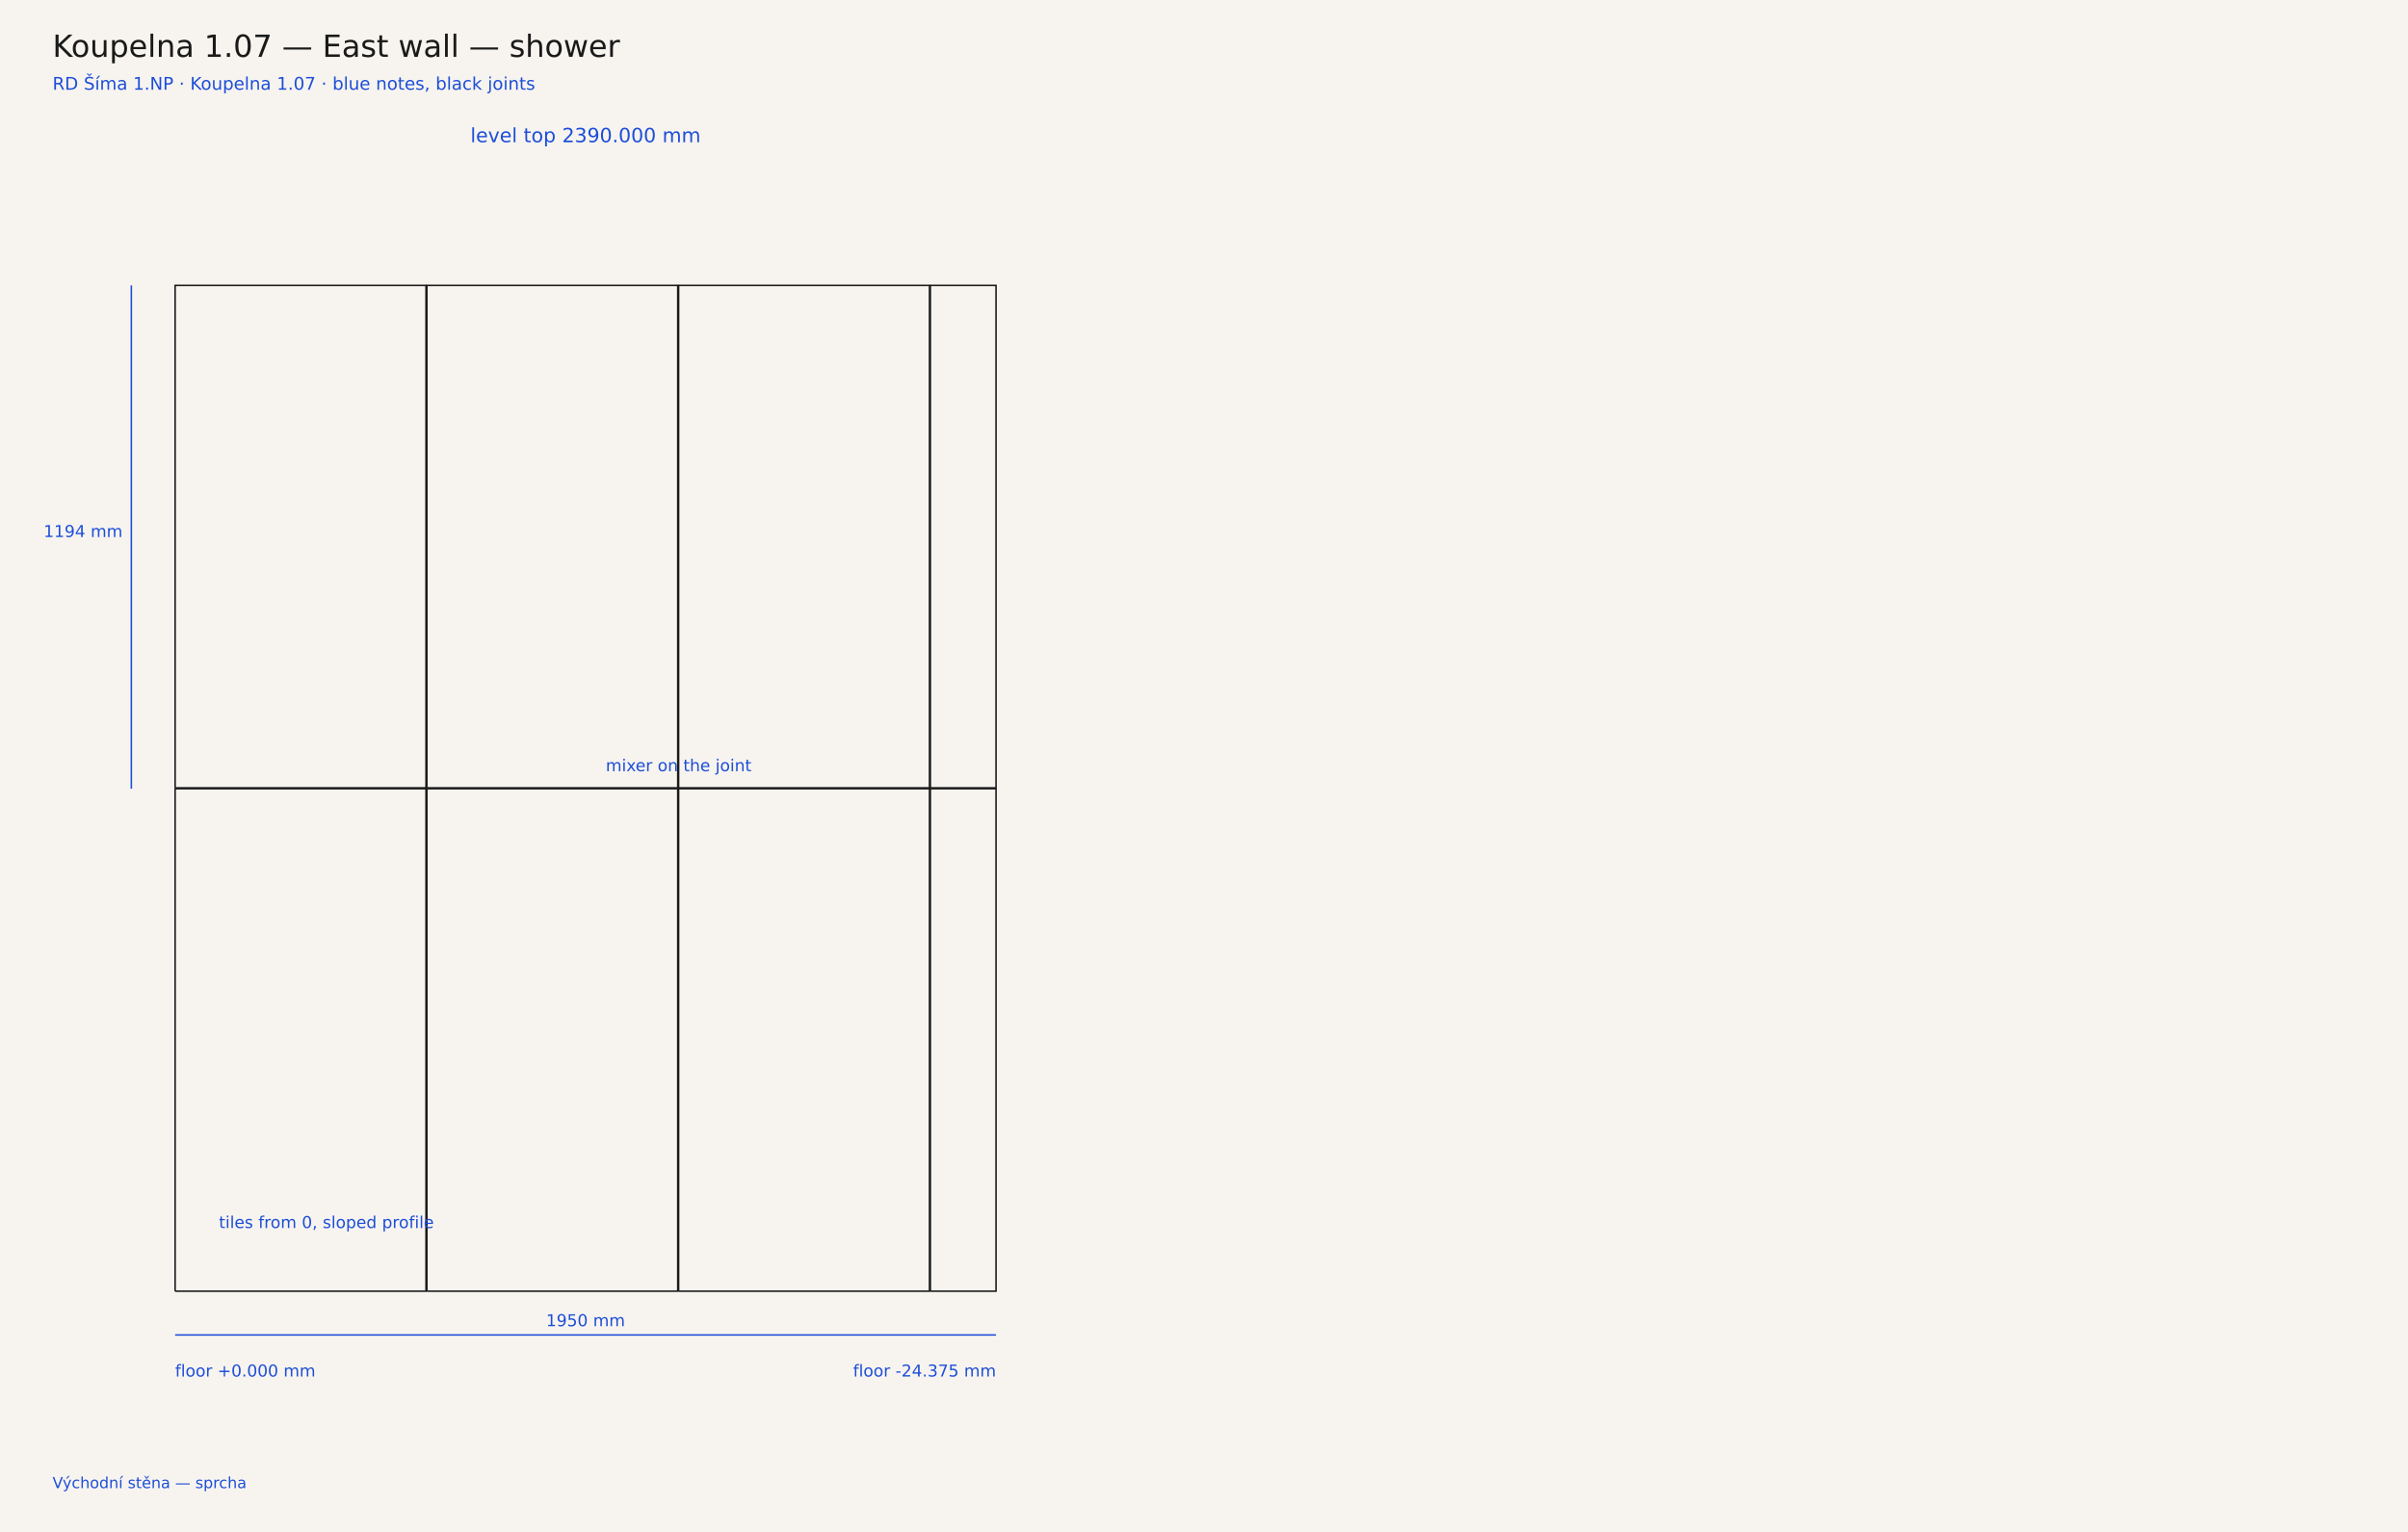
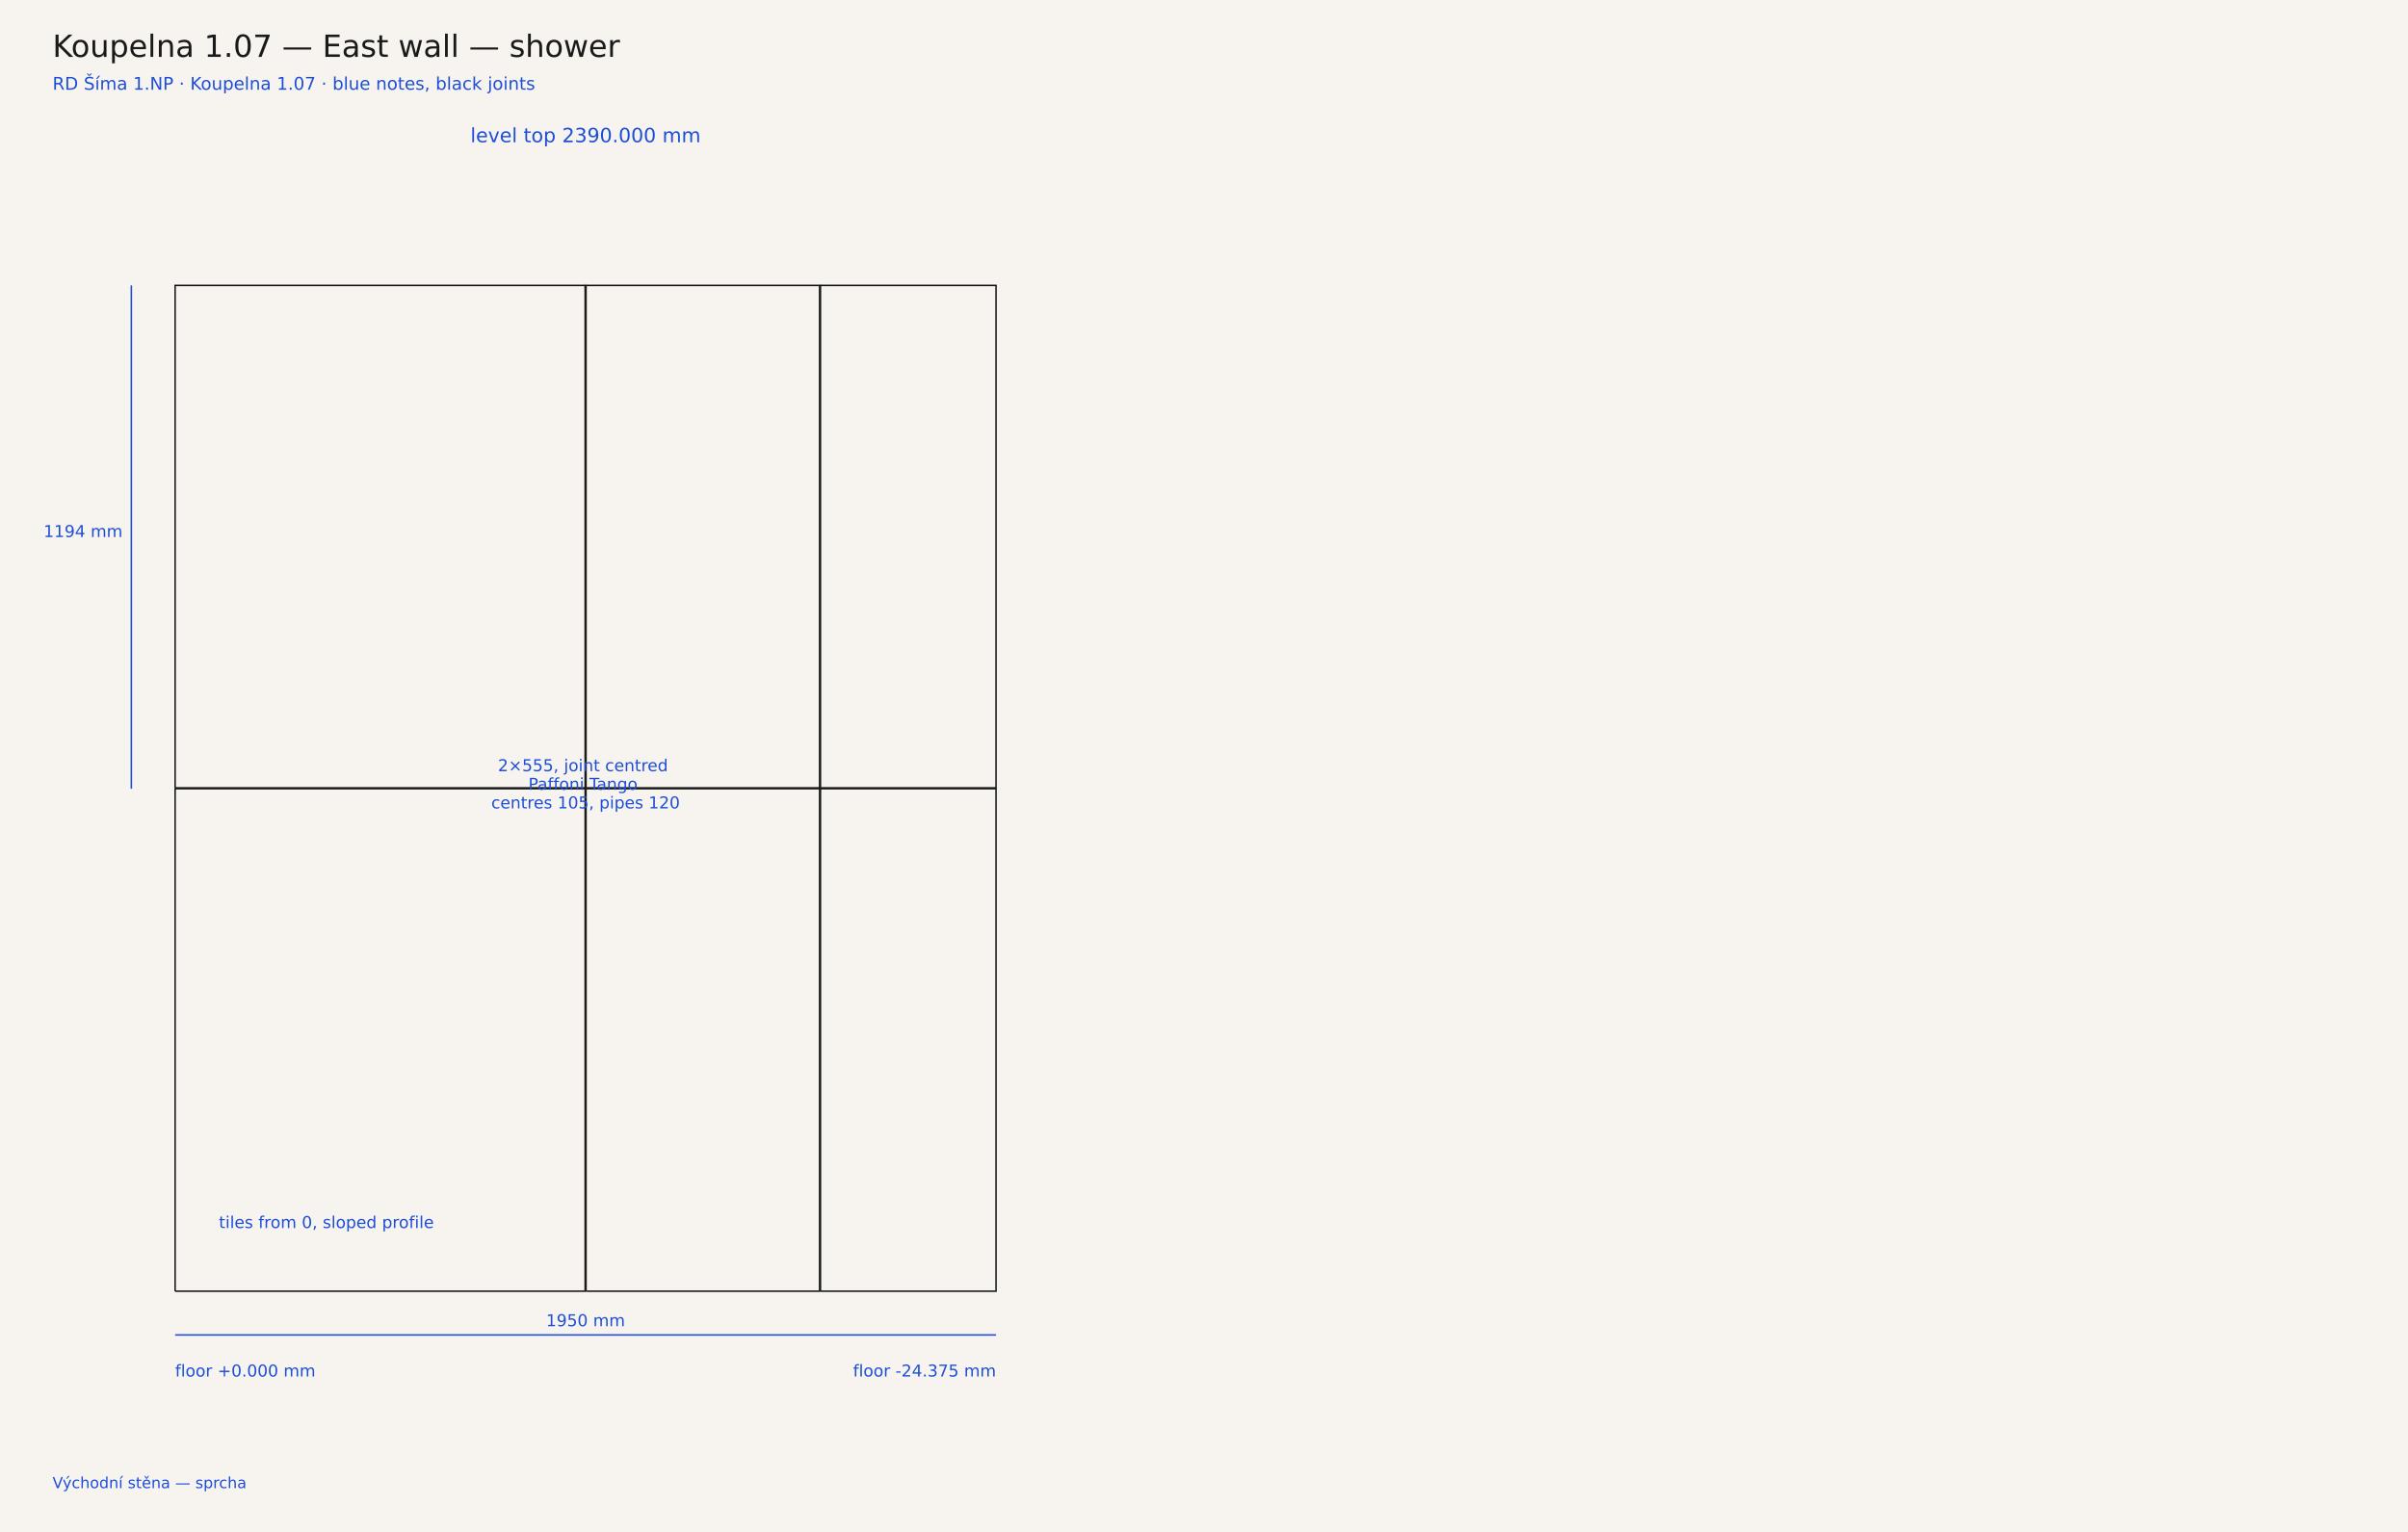
<svg xmlns="http://www.w3.org/2000/svg" width="2200" height="1400" viewBox="0 0 2200 1400">
  <rect width="2200" height="1400" fill="#f7f4ef" />
  <text x="48" y="52" font-family="DejaVu Sans, sans-serif" font-size="28" fill="#1a1a1a">Koupelna 1.07 — East wall — shower</text>
  <text x="48" y="82" font-family="DejaVu Sans, sans-serif" font-size="16" fill="#1d4ed8">RD Šíma 1.NP · Koupelna 1.07 · blue notes, black joints</text>
-   <polyline points="160.0,1180.0 389.2,1180.0 389.2,720.8 160.0,720.8 160.0,1180.0" fill="none" stroke="#1a1a1a" stroke-width="1.4" stroke-linejoin="miter" />
-   <polyline points="390.0,1180.0 619.2,1180.0 619.2,720.8 390.0,720.8 390.0,1180.0" fill="none" stroke="#1a1a1a" stroke-width="1.4" stroke-linejoin="miter" />
-   <polyline points="620.0,1180.0 849.2,1180.0 849.2,720.8 620.0,720.8 620.0,1180.0" fill="none" stroke="#1a1a1a" stroke-width="1.4" stroke-linejoin="miter" />
-   <polyline points="850.0,1180.0 910.0,1180.0 910.0,720.8 850.0,720.8 850.0,1180.0" fill="none" stroke="#1a1a1a" stroke-width="1.4" stroke-linejoin="miter" />
-   <polyline points="160.0,720.0 389.2,720.0 389.2,260.8 160.0,260.8 160.0,720.0" fill="none" stroke="#1a1a1a" stroke-width="1.4" stroke-linejoin="miter" />
-   <polyline points="390.0,720.0 619.2,720.0 619.2,260.8 390.0,260.8 390.0,720.0" fill="none" stroke="#1a1a1a" stroke-width="1.4" stroke-linejoin="miter" />
-   <polyline points="620.0,720.0 849.2,720.0 849.2,260.8 620.0,260.8 620.0,720.0" fill="none" stroke="#1a1a1a" stroke-width="1.4" stroke-linejoin="miter" />
-   <polyline points="850.0,720.0 910.0,720.0 910.0,260.8 850.0,260.8 850.0,720.0" fill="none" stroke="#1a1a1a" stroke-width="1.4" stroke-linejoin="miter" />
+   <polyline points="160.0,1180.0 160.0,720.8 534.6,720.8 534.6,1180.0 160.0,1180.0" fill="none" stroke="#1a1a1a" stroke-width="1.4" stroke-linejoin="miter" />
+   <polyline points="535.4,1180.0 748.8,1180.0 748.8,720.8 535.4,720.8 535.4,1180.0" fill="none" stroke="#1a1a1a" stroke-width="1.4" stroke-linejoin="miter" />
+   <polyline points="749.6,1180.0 910.0,1180.0 910.0,720.8 749.6,720.8 749.6,1180.0" fill="none" stroke="#1a1a1a" stroke-width="1.4" stroke-linejoin="miter" />
+   <polyline points="160.0,720.0 160.0,260.8 534.6,260.8 534.6,720.0 160.0,720.0" fill="none" stroke="#1a1a1a" stroke-width="1.4" stroke-linejoin="miter" />
+   <polyline points="535.4,720.0 748.8,720.0 748.8,260.8 535.4,260.8 535.4,720.0" fill="none" stroke="#1a1a1a" stroke-width="1.4" stroke-linejoin="miter" />
+   <polyline points="749.6,720.0 910.0,720.0 910.0,260.8 749.6,260.8 749.6,720.0" fill="none" stroke="#1a1a1a" stroke-width="1.4" stroke-linejoin="miter" />
  <line x1="160.0" y1="1220.0" x2="160.0" y2="1220.0" stroke="#1d4ed8" stroke-width="1" />
  <line x1="910.0" y1="1220.0" x2="910.0" y2="1220.0" stroke="#1d4ed8" stroke-width="1" />
  <line x1="160.0" y1="1220.0" x2="910.0" y2="1220.0" stroke="#1d4ed8" stroke-width="1.4" />
  <text y="1212.0" text-anchor="middle" font-family="DejaVu Sans, sans-serif" font-size="15" fill="#1d4ed8">
    <tspan x="535.0" dy="0">1950 mm</tspan>
  </text>
  <line x1="120.0" y1="720.8" x2="120.0" y2="720.8" stroke="#1d4ed8" stroke-width="1" />
  <line x1="120.0" y1="260.8" x2="120.0" y2="260.8" stroke="#1d4ed8" stroke-width="1" />
  <line x1="120.0" y1="720.8" x2="120.0" y2="260.8" stroke="#1d4ed8" stroke-width="1.4" />
  <text y="490.8" text-anchor="end" font-family="DejaVu Sans, sans-serif" font-size="15" fill="#1d4ed8">
    <tspan x="112.0" dy="0">1194 mm</tspan>
  </text>
  <text y="130.0" text-anchor="middle" font-family="DejaVu Sans, sans-serif" font-size="18" fill="#1d4ed8">
    <tspan x="535.0" dy="0">level top 2390.000 mm</tspan>
  </text>
  <text y="1258.0" text-anchor="start" font-family="DejaVu Sans, sans-serif" font-size="15" fill="#1d4ed8">
    <tspan x="160.0" dy="0">floor +0.000 mm</tspan>
  </text>
  <text y="1258.0" text-anchor="end" font-family="DejaVu Sans, sans-serif" font-size="15" fill="#1d4ed8">
    <tspan x="910.0" dy="0">floor -24.375 mm</tspan>
  </text>
  <text y="704.8" text-anchor="middle" font-family="DejaVu Sans, sans-serif" font-size="15" fill="#1d4ed8">
-     <tspan x="620.0" dy="0">mixer on the joint</tspan>
+     <tspan x="535.0" dy="0">2×555, joint centred</tspan>
+     <tspan x="535.0" dy="17">Paffoni Tango</tspan>
+     <tspan x="535.0" dy="17">centres 105, pipes 120</tspan>
  </text>
  <text y="1122.3" text-anchor="start" font-family="DejaVu Sans, sans-serif" font-size="15" fill="#1d4ed8">
    <tspan x="200.0" dy="0">tiles from 0, sloped profile</tspan>
  </text>
  <text y="1360.0" text-anchor="start" font-family="DejaVu Sans, sans-serif" font-size="14" fill="#1d4ed8">
    <tspan x="48.0" dy="0">Východní stěna — sprcha</tspan>
  </text>
</svg>
